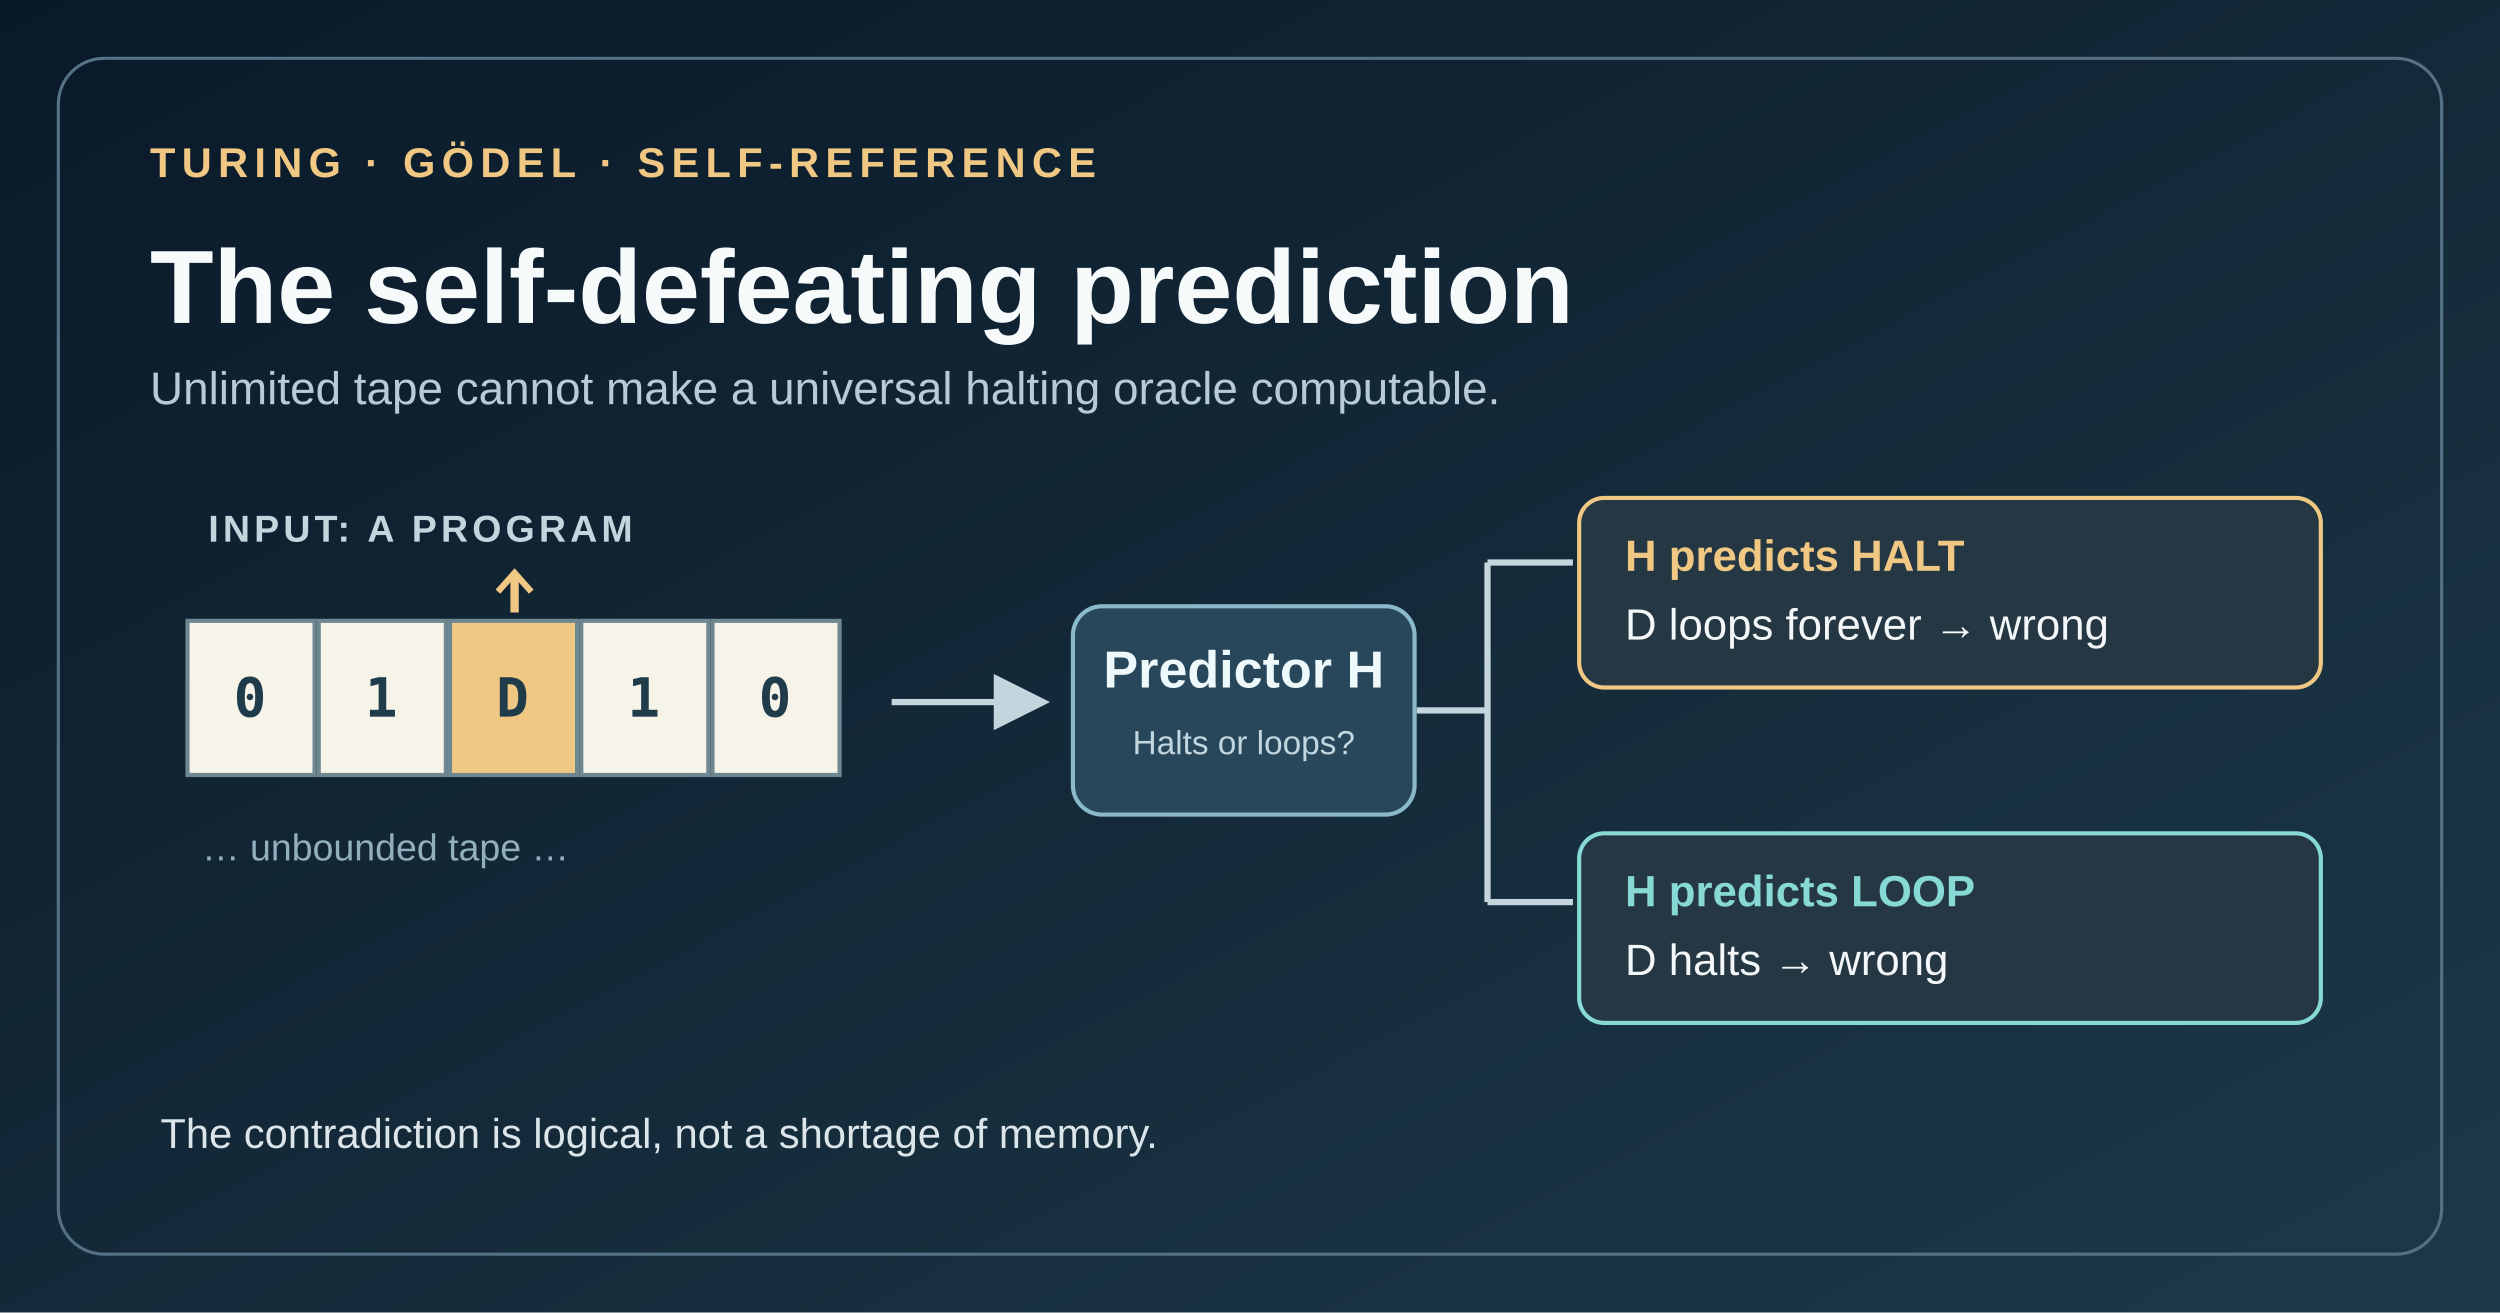
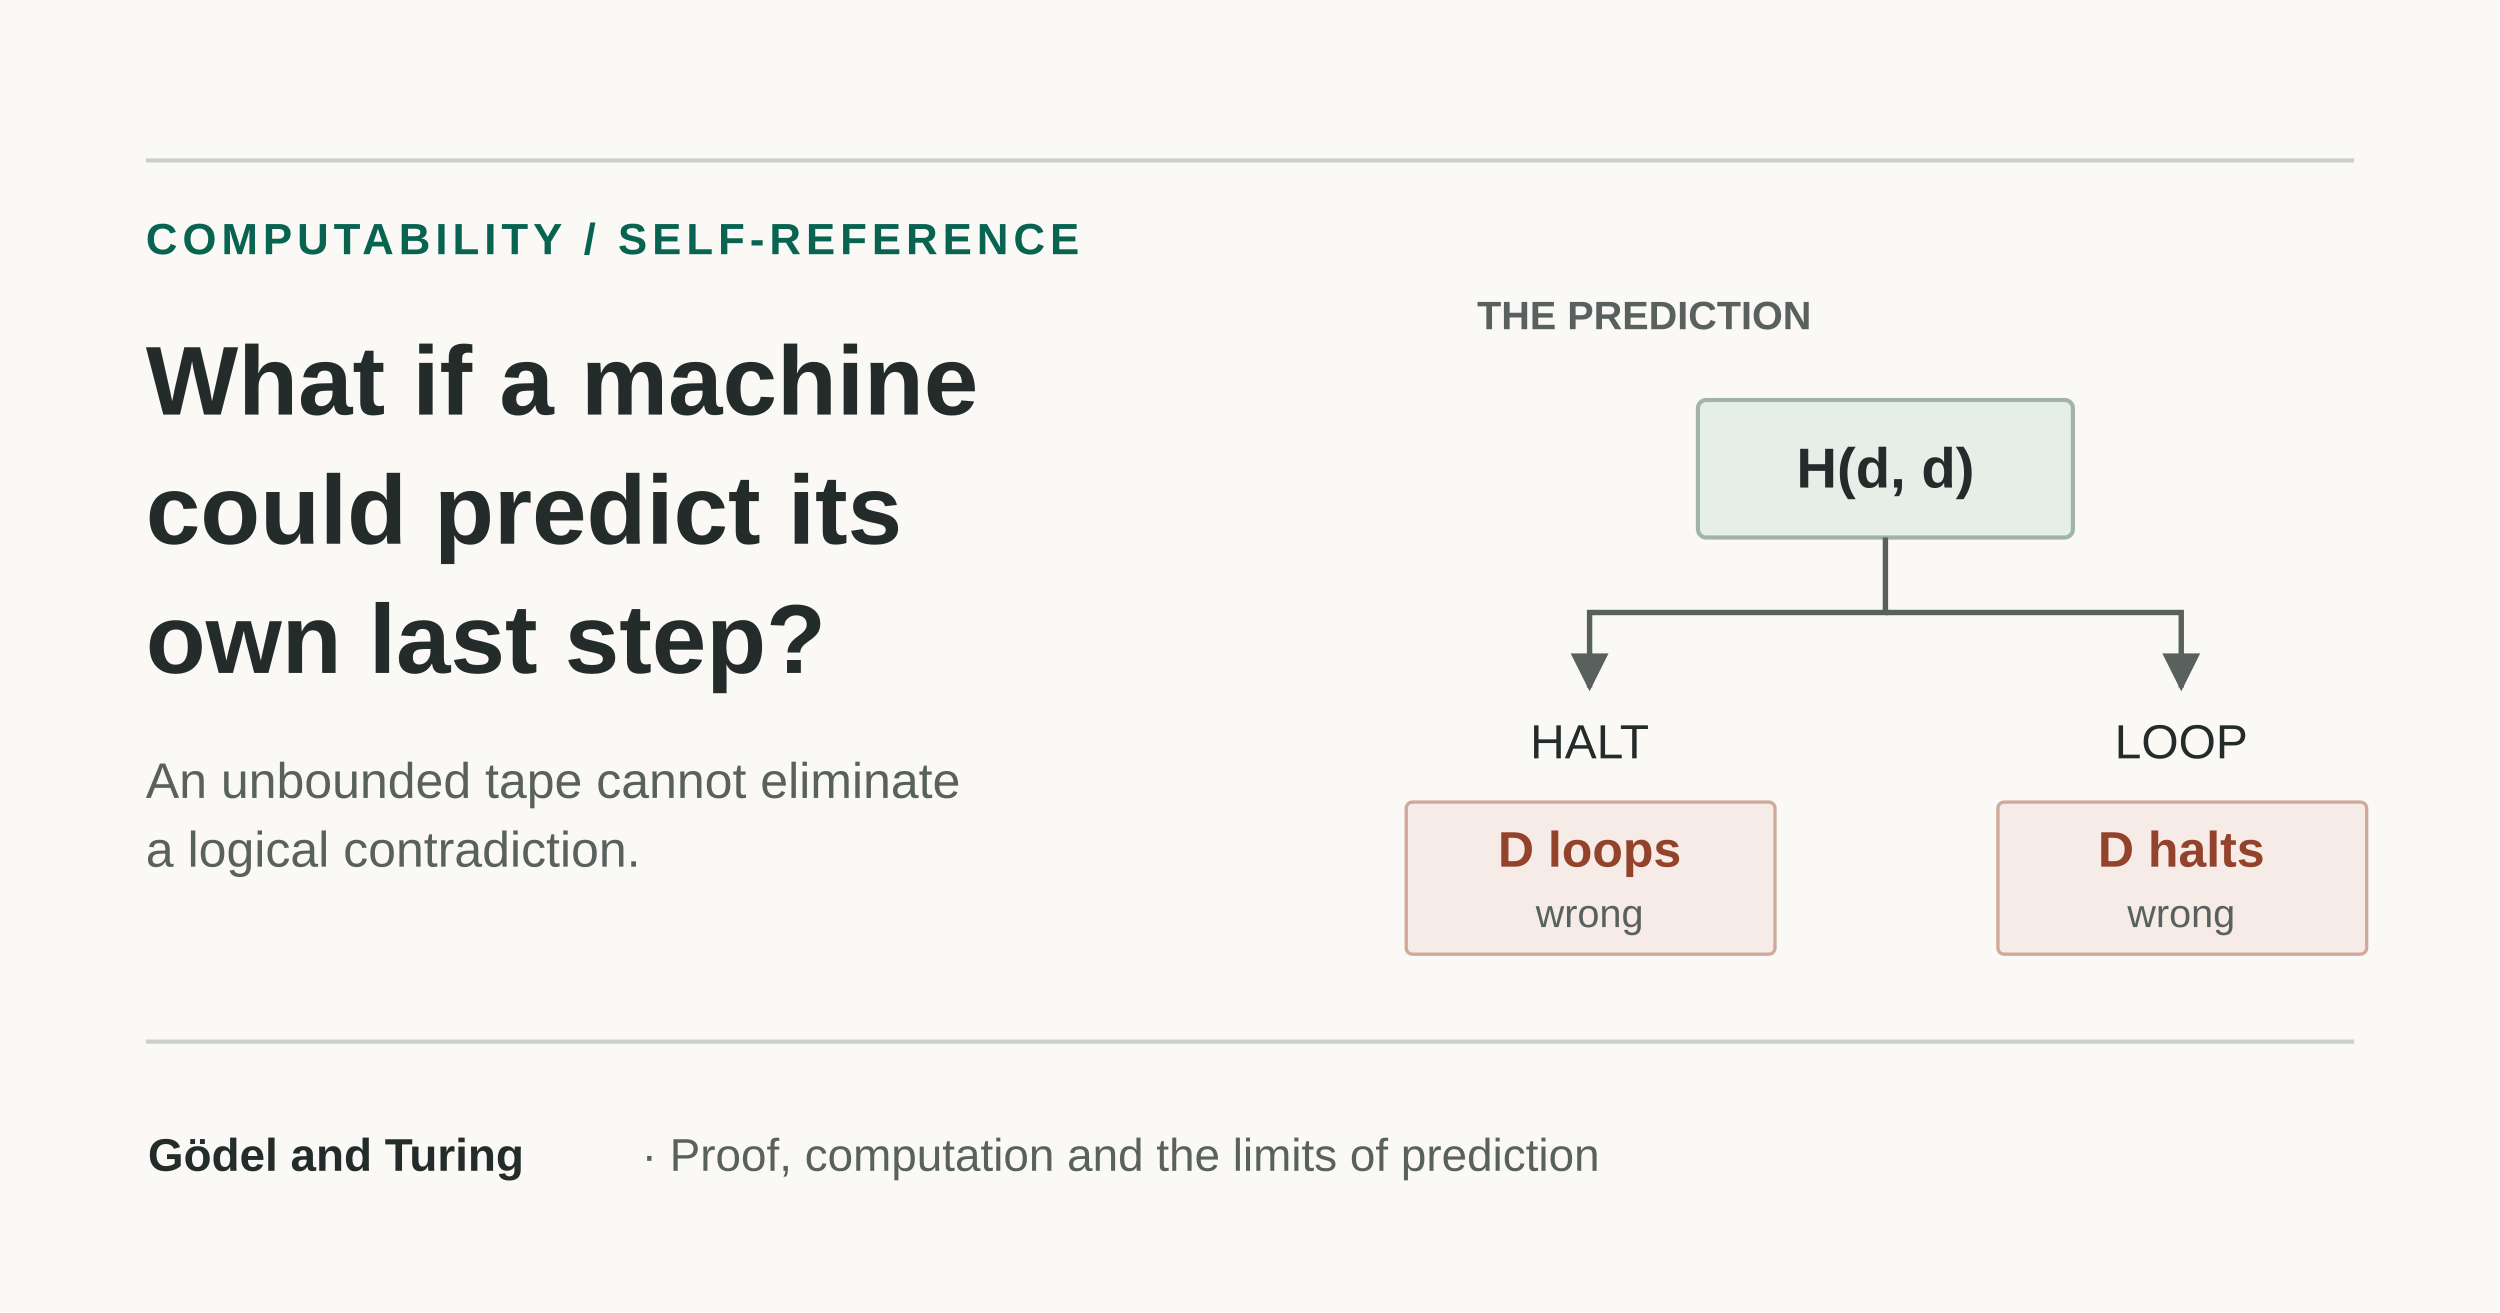
<svg xmlns="http://www.w3.org/2000/svg" width="1200" height="630" viewBox="0 0 1200 630" role="img" aria-labelledby="title desc">
  <defs>
-     <linearGradient id="bg" x1="0" y1="0" x2="1" y2="1">
-       <stop stop-color="#0a1929" />
-       <stop offset="1" stop-color="#1d3948" />
-     </linearGradient>
-     <marker id="arrow" markerWidth="9" markerHeight="9" refX="8" refY="4.5" orient="auto">
-       <path d="M0 0 L9 4.5 L0 9Z" fill="#c4d5dd" />
+     <marker id="arr" viewBox="0 0 10 10" refX="9" refY="5" markerWidth="7" markerHeight="7" orient="auto">
+       <path d="M0 0L10 5L0 10Z" fill="#58615e" />
    </marker>
  </defs>
-   <rect width="1200" height="630" fill="url(#bg)" />
-   <rect x="28" y="28" width="1144" height="574" rx="22" fill="none" stroke="#557185" stroke-width="1.5" />
-   <text x="72" y="85" fill="#f0c883" font-size="20" font-weight="700" letter-spacing="3" font-family="Arial,Helvetica,sans-serif">TURING · GÖDEL · SELF-REFERENCE</text>
-   <text x="72" y="155" fill="#f7fafb" font-size="50" font-weight="750" font-family="Arial,Helvetica,sans-serif">The self-defeating prediction</text>
-   <text x="72" y="194" fill="#b7cad6" font-size="22" font-family="Arial,Helvetica,sans-serif">Unlimited tape cannot make a universal halting oracle computable.</text>
-   <text x="100" y="260" fill="#c4d5dd" font-size="18" font-weight="700" font-family="Arial,Helvetica,sans-serif" letter-spacing="2">INPUT: A PROGRAM</text>
-   <g transform="translate(90 298)">
-     <rect x="0" y="0" width="61" height="74" fill="#f6f3e8" stroke="#6f8791" stroke-width="2" />
-     <rect x="63" y="0" width="61" height="74" fill="#f6f3e8" stroke="#6f8791" stroke-width="2" />
-     <rect x="126" y="0" width="61" height="74" fill="#f0c883" stroke="#6f8791" stroke-width="2" />
-     <rect x="189" y="0" width="61" height="74" fill="#f6f3e8" stroke="#6f8791" stroke-width="2" />
-     <rect x="252" y="0" width="61" height="74" fill="#f6f3e8" stroke="#6f8791" stroke-width="2" />
-     <g fill="#203c4b" font-size="26" text-anchor="middle" font-family="monospace" font-weight="bold">
-       <text x="30" y="46">0</text>
-       <text x="93" y="46">1</text>
-       <text x="156" y="46">D</text>
-       <text x="219" y="46">1</text>
-       <text x="282" y="46">0</text>
-     </g>
-     <path d="M157 -22 V-4" stroke="#f0c883" stroke-width="4" />
-     <path d="M149 -14 L157 -23 L165 -14" fill="none" stroke="#f0c883" stroke-width="3" />
+   <rect width="1200" height="630" fill="#faf9f5" />
+   <g font-family="Arial,Helvetica,sans-serif">
+     <path d="M70 77 H1130" stroke="#cbd0c8" stroke-width="2" />
+     <text x="70" y="122" fill="#086451" font-weight="700" font-size="21" letter-spacing="2.4">COMPUTABILITY / SELF-REFERENCE</text>
+     <text x="70" y="199" fill="#242b2b" font-weight="700" font-size="47">What if a machine</text>
+     <text x="70" y="261" fill="#242b2b" font-weight="700" font-size="47">could predict its</text>
+     <text x="70" y="323" fill="#242b2b" font-weight="700" font-size="47">own last step?</text>
+     <text x="70" y="383" fill="#58615e" font-size="24">An unbounded tape cannot eliminate</text>
+     <text x="70" y="416" fill="#58615e" font-size="24">a logical contradiction.</text>
+     <text x="709" y="158" fill="#58615e" font-weight="700" font-size="19">THE PREDICTION</text>
+     <rect x="815" y="192" width="180" height="66" rx="4" fill="#e5eee7" stroke="#a0b5a8" stroke-width="2" />
+     <text x="905" y="234" fill="#242b2b" font-size="27" font-weight="700" text-anchor="middle">H(d, d)</text>
+     <path d="M905 258 V294 H763 V330" stroke="#58615e" stroke-width="2.6" fill="none" marker-end="url(#arr)" />
+     <path d="M905 294 H1047 V330" stroke="#58615e" stroke-width="2.6" fill="none" marker-end="url(#arr)" />
+     <text x="763" y="364" fill="#242b2b" font-size="23" text-anchor="middle">HALT</text>
+     <text x="1047" y="364" fill="#242b2b" font-size="23" text-anchor="middle">LOOP</text>
+     <rect x="675" y="385" width="177" height="73" rx="3" fill="#f6ebe6" stroke="#cfaa9a" stroke-width="1.6" />
+     <rect x="959" y="385" width="177" height="73" rx="3" fill="#f6ebe6" stroke="#cfaa9a" stroke-width="1.6" />
+     <text x="763" y="416" fill="#93422c" font-weight="700" font-size="24" text-anchor="middle">D loops</text>
+     <text x="763" y="445" fill="#58615e" font-size="19" text-anchor="middle">wrong</text>
+     <text x="1047" y="416" fill="#93422c" font-weight="700" font-size="24" text-anchor="middle">D halts</text>
+     <text x="1047" y="445" fill="#58615e" font-size="19" text-anchor="middle">wrong</text>
+     <path d="M70 500 H1130" stroke="#cbd0c8" stroke-width="2" />
+     <text x="71" y="562" fill="#242b2b" font-size="22" font-weight="700">Gödel and Turing</text>
+     <text x="308" y="562" fill="#58615e" font-size="22">· Proof, computation and the limits of prediction</text>
  </g>
-   <text x="97" y="413" fill="#92afbc" font-size="18" font-family="Arial,Helvetica,sans-serif">… unbounded tape …</text>
-   <path d="M428 337 H501" stroke="#c4d5dd" stroke-width="3" marker-end="url(#arrow)" />
-   <rect x="515" y="291" width="164" height="100" rx="14" fill="#29475a" stroke="#8ab9ca" stroke-width="2" />
-   <text x="597" y="330" text-anchor="middle" fill="#edf9fb" font-family="Arial,Helvetica,sans-serif" font-size="25" font-weight="700">Predictor H</text>
-   <text x="597" y="362" text-anchor="middle" fill="#c2d6df" font-family="Arial,Helvetica,sans-serif" font-size="16">Halts or loops?</text>
-   <path d="M680 341 H714 M714 341 V270 M714 341 V433 M714 270 H755 M714 433 H755" stroke="#c4d5dd" stroke-width="3" fill="none" />
-   <rect x="758" y="239" width="356" height="91" rx="12" fill="#243743" stroke="#f0c883" stroke-width="2" />
-   <text x="780" y="274" fill="#f0c883" font-size="21" font-weight="700" font-family="Arial,Helvetica,sans-serif">H predicts HALT</text>
-   <text x="780" y="307" fill="#f4f7f9" font-size="21" font-family="Arial,Helvetica,sans-serif">D loops forever → wrong</text>
-   <rect x="758" y="400" width="356" height="91" rx="12" fill="#243743" stroke="#86d9d4" stroke-width="2" />
-   <text x="780" y="435" fill="#86d9d4" font-size="21" font-weight="700" font-family="Arial,Helvetica,sans-serif">H predicts LOOP</text>
-   <text x="780" y="468" fill="#f4f7f9" font-size="21" font-family="Arial,Helvetica,sans-serif">D halts → wrong</text>
-   <text x="77" y="551" fill="#dce6ea" font-size="20" font-family="Arial,Helvetica,sans-serif">The contradiction is logical, not a shortage of memory.</text>
</svg>
